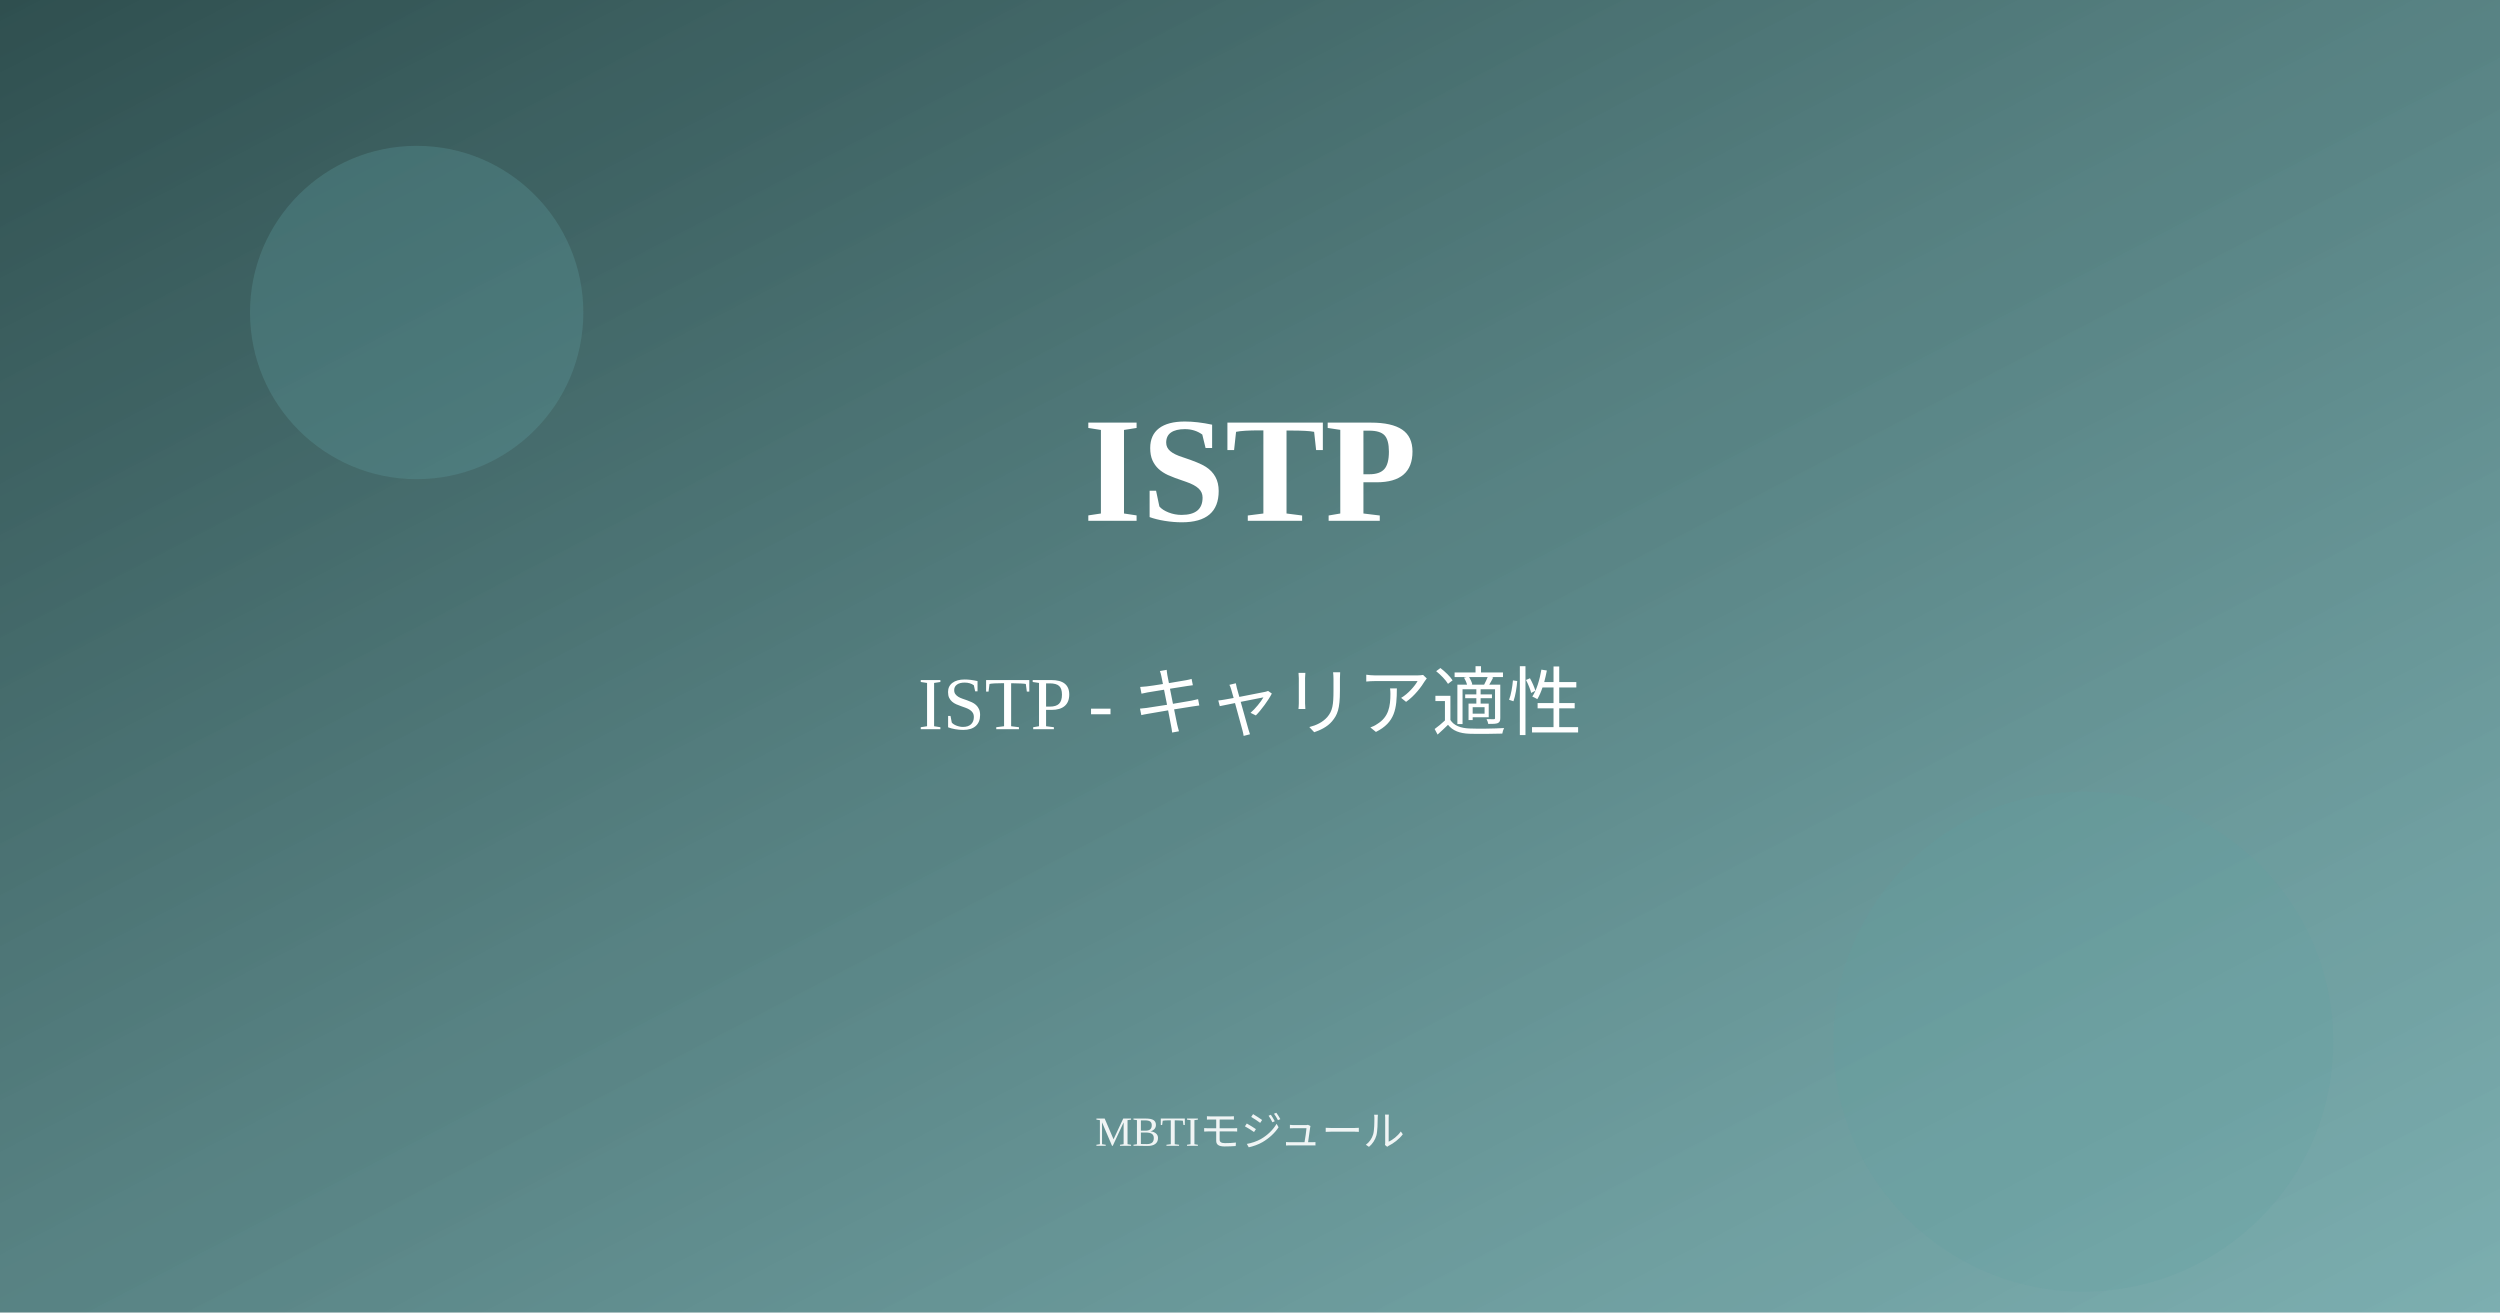
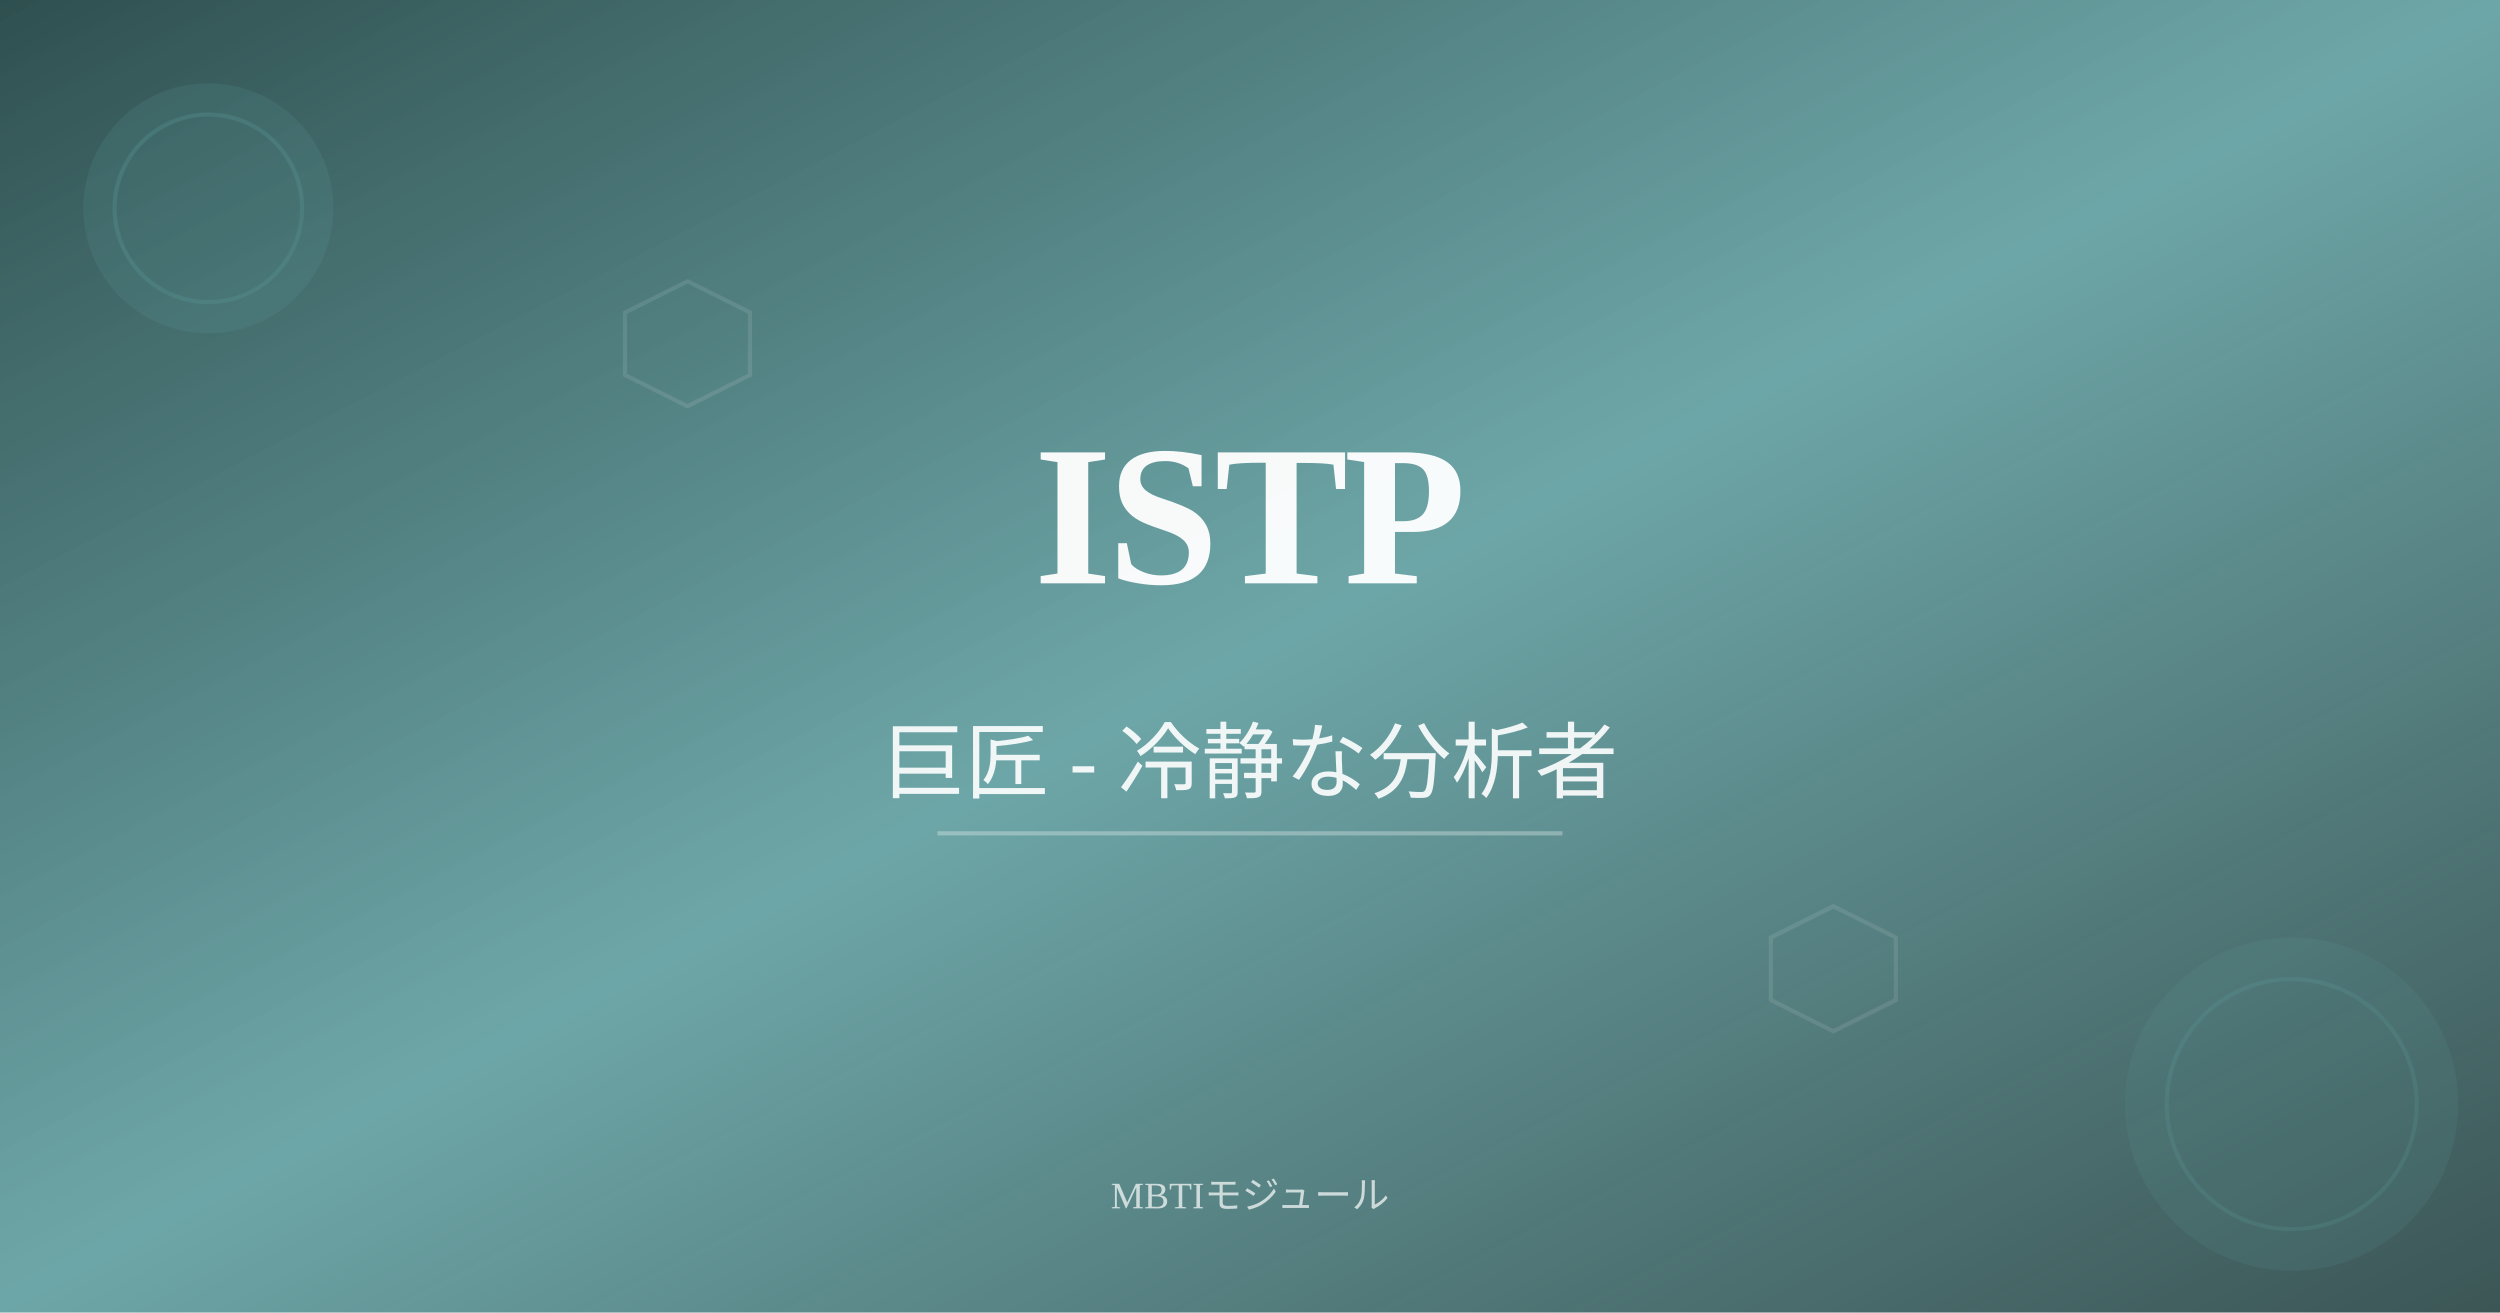
- <svg xmlns="http://www.w3.org/2000/svg" width="1200" height="630">
+ <svg xmlns="http://www.w3.org/2000/svg" width="1200" height="630" viewBox="0 0 1200 630">
  <defs>
-     <linearGradient id="grad" x1="0%" y1="0%" x2="100%" y2="100%">
+     <linearGradient id="grad-istp" x1="0%" y1="0%" x2="100%" y2="100%">
      <stop offset="0%" style="stop-color:#2F4F4F;stop-opacity:1" />
-       <stop offset="100%" style="stop-color:#5F9EA0;stop-opacity:0.8" />
+       <stop offset="50%" style="stop-color:#5F9EA0;stop-opacity:0.9" />
+       <stop offset="100%" style="stop-color:#1C3A3A;stop-opacity:0.85" />
    </linearGradient>
+     <filter id="shadow">
+       <feDropShadow dx="0" dy="4" stdDeviation="8" flood-opacity="0.3" />
+     </filter>
  </defs>
-   <rect width="1200" height="630" fill="url(#grad)" />
-   <circle cx="200" cy="150" r="80" fill="#5F9EA0" opacity="0.3" />
-   <circle cx="1000" cy="500" r="120" fill="#5F9EA0" opacity="0.2" />
-   <text x="600" y="250" font-size="72" font-weight="bold" text-anchor="middle" fill="white">ISTP</text>
-   <text x="600" y="350" font-size="36" text-anchor="middle" fill="white">ISTP - キャリア適性</text>
-   <text x="600" y="550" font-size="20" text-anchor="middle" fill="white" opacity="0.9">MBTIモジュール</text>
+   <rect width="1200" height="630" fill="url(#grad-istp)" />
+   <circle cx="100" cy="100" r="60" fill="#5F9EA0" opacity="0.15" />
+   <circle cx="100" cy="100" r="45" fill="none" stroke="#5F9EA0" stroke-width="2" opacity="0.25" />
+   <circle cx="1100" cy="530" r="80" fill="#5F9EA0" opacity="0.12" />
+   <circle cx="1100" cy="530" r="60" fill="none" stroke="#5F9EA0" stroke-width="2" opacity="0.2" />
+   <g opacity="0.1">
+     <polygon points="300,150 330,135 360,150 360,180 330,195 300,180" fill="none" stroke="white" stroke-width="2" />
+     <polygon points="850,450 880,435 910,450 910,480 880,495 850,480" fill="none" stroke="white" stroke-width="2" />
+   </g>
+   <text x="600" y="280" font-size="96" font-weight="900" text-anchor="middle" fill="white" letter-spacing="-2" opacity="0.95">ISTP</text>
+   <text x="600" y="380" font-size="40" text-anchor="middle" fill="white" opacity="0.9" font-weight="300">巨匠 - 冷静な分析者</text>
+   <text x="600" y="580" font-size="18" text-anchor="middle" fill="white" opacity="0.7" font-weight="500">MBTIモジュール</text>
+   <line x1="450" y1="400" x2="750" y2="400" stroke="white" stroke-width="2" opacity="0.3" />
</svg>
